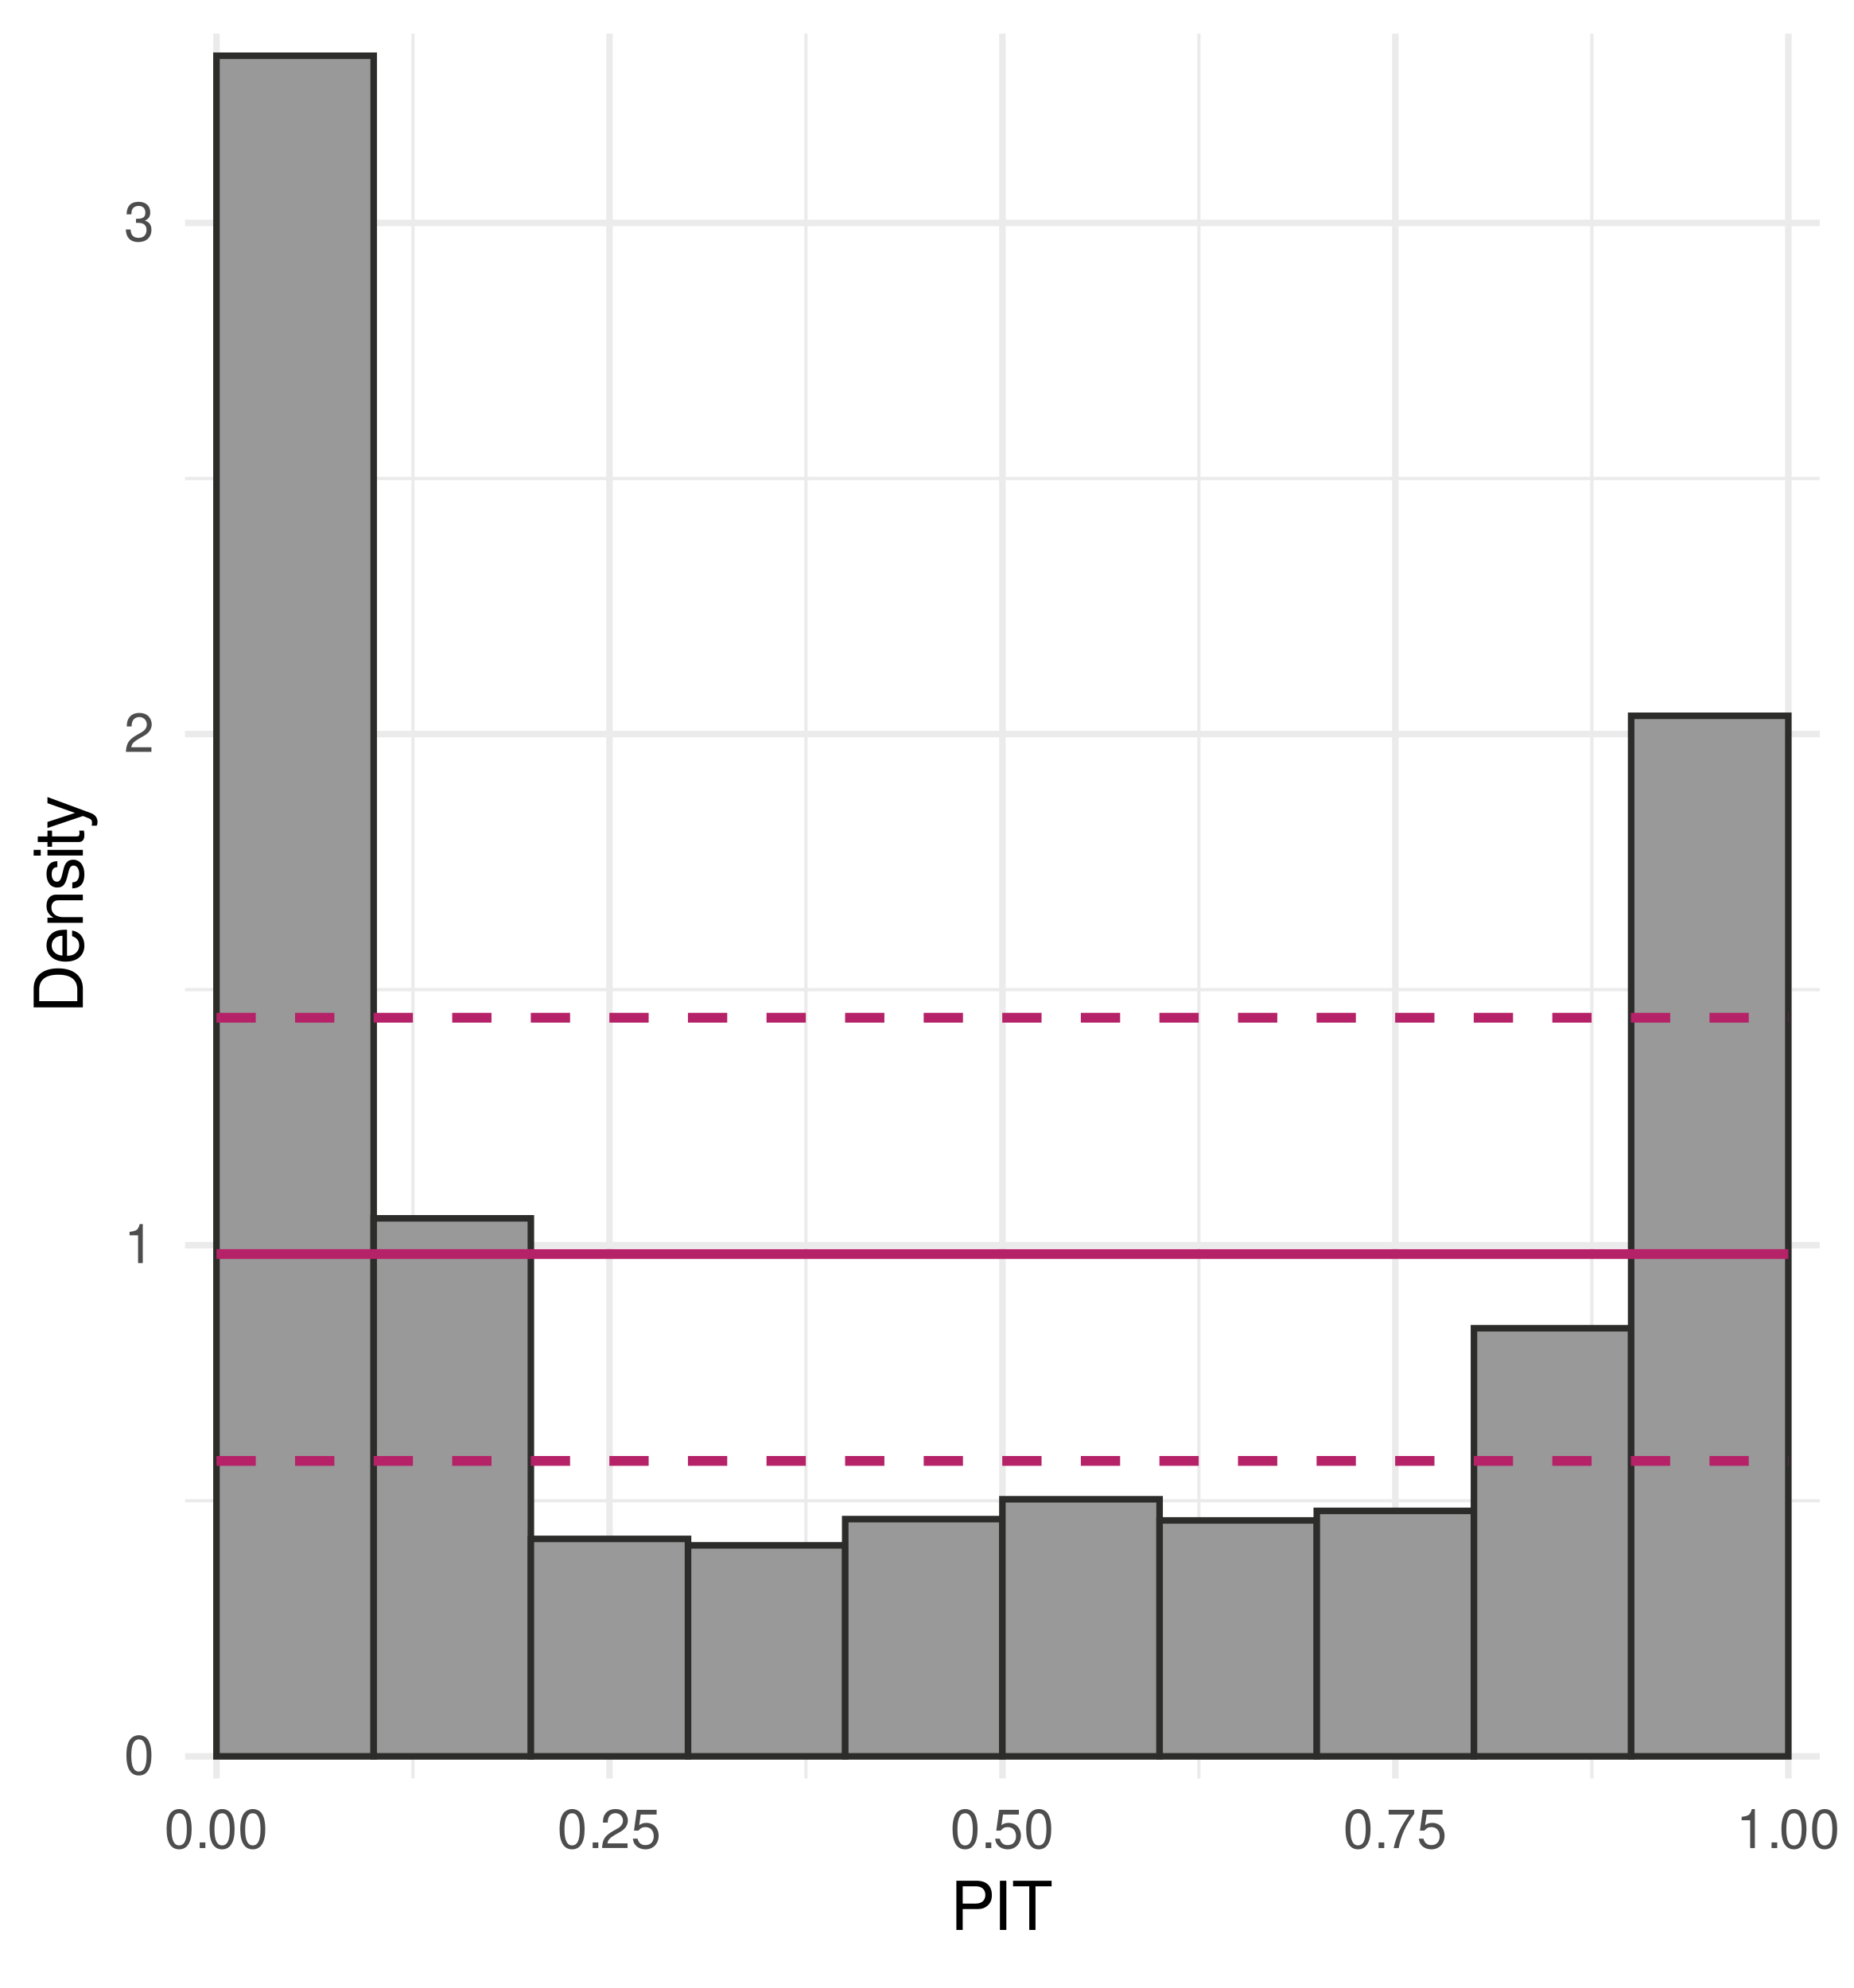
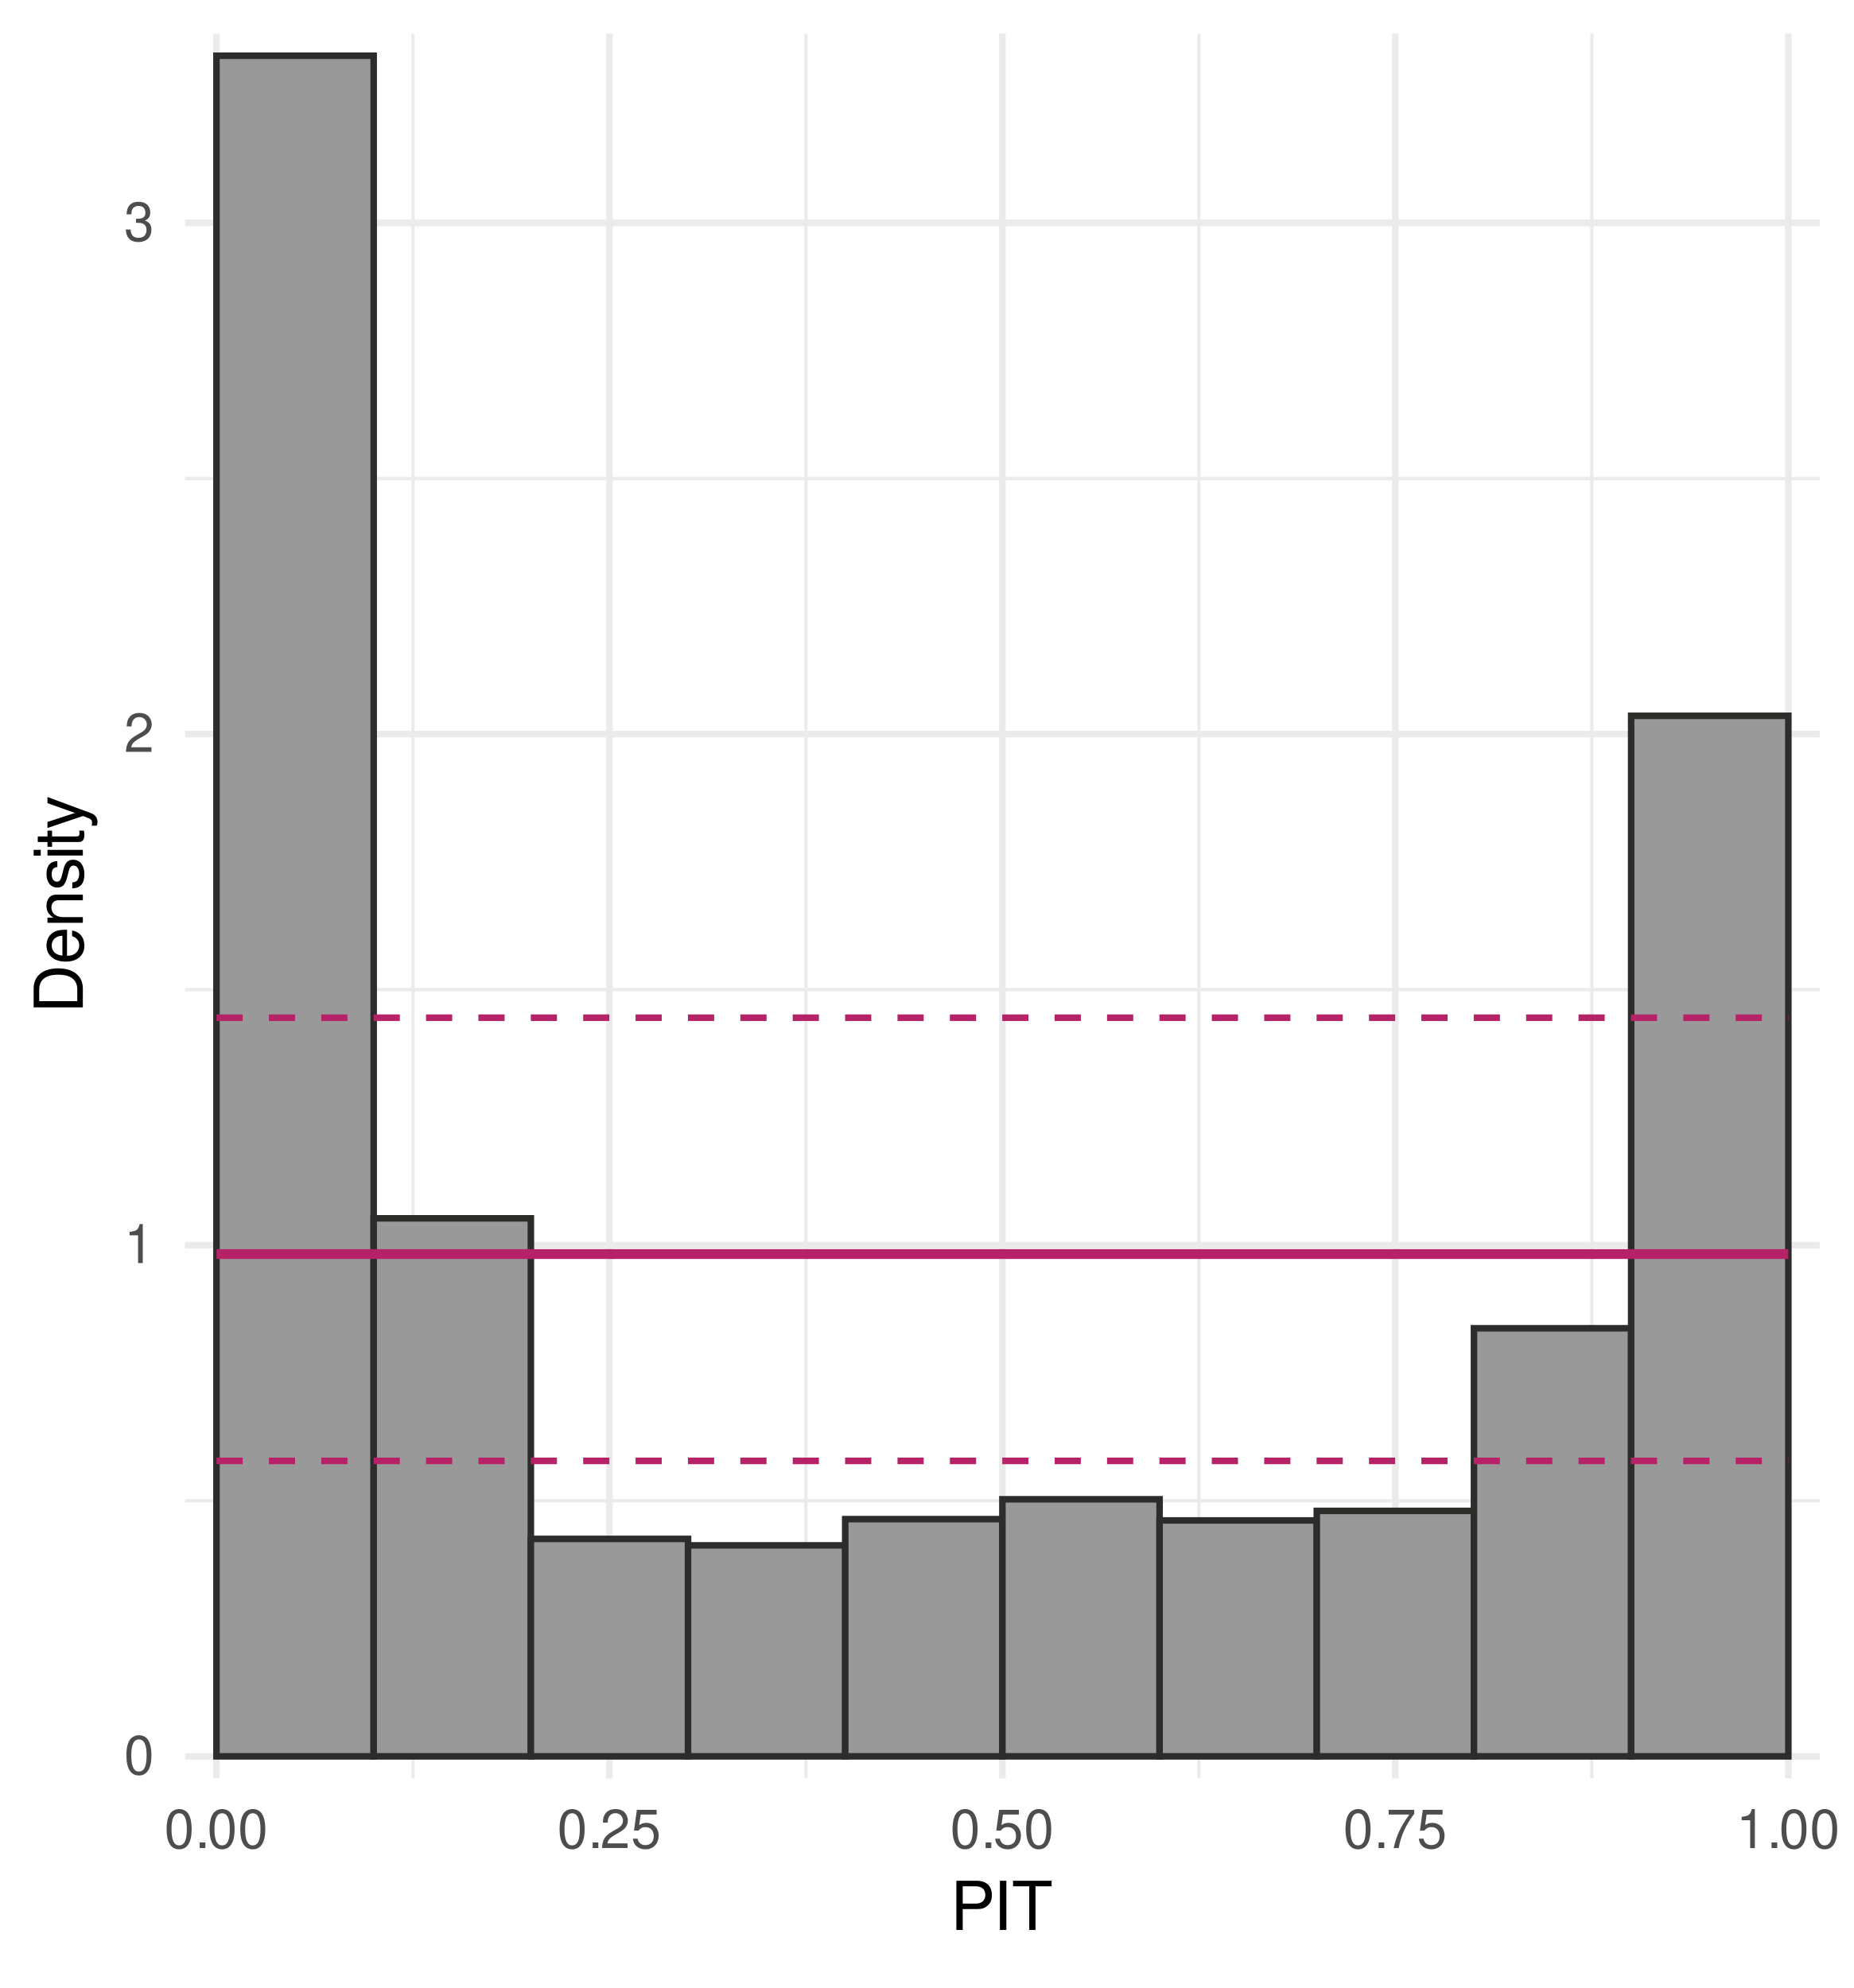
<svg xmlns="http://www.w3.org/2000/svg" xmlns:xlink="http://www.w3.org/1999/xlink" width="302pt" height="324pt" viewBox="0 0 302 324" version="1.1">
  <defs>
    <g>
      <symbol overflow="visible" id="glyph0-0">
        <path style="stroke:none;" d="" />
      </symbol>
      <symbol overflow="visible" id="glyph0-1">
        <path style="stroke:none;" d="M 2.422 -6.359 C 1.844 -6.359 1.312 -6.094 0.984 -5.672 C 0.578 -5.109 0.375 -4.25 0.375 -3.078 C 0.375 -0.938 1.078 0.203 2.422 0.203 C 3.734 0.203 4.453 -0.938 4.453 -3.031 C 4.453 -4.25 4.266 -5.078 3.859 -5.672 C 3.531 -6.109 3.016 -6.359 2.422 -6.359 Z M 2.422 -5.672 C 3.25 -5.672 3.672 -4.828 3.672 -3.094 C 3.672 -1.281 3.266 -0.438 2.406 -0.438 C 1.578 -0.438 1.172 -1.312 1.172 -3.062 C 1.172 -4.828 1.578 -5.672 2.422 -5.672 Z M 2.422 -5.672 " />
      </symbol>
      <symbol overflow="visible" id="glyph0-2">
        <path style="stroke:none;" d="M 2.281 -4.531 L 2.281 0 L 3.047 0 L 3.047 -6.359 L 2.547 -6.359 C 2.266 -5.391 2.094 -5.25 0.891 -5.094 L 0.891 -4.531 Z M 2.281 -4.531 " />
      </symbol>
      <symbol overflow="visible" id="glyph0-3">
        <path style="stroke:none;" d="M 4.453 -0.766 L 1.172 -0.766 C 1.25 -1.297 1.531 -1.625 2.297 -2.094 L 3.172 -2.594 C 4.047 -3.062 4.5 -3.719 4.5 -4.5 C 4.5 -5.031 4.281 -5.531 3.922 -5.875 C 3.547 -6.203 3.094 -6.359 2.5 -6.359 C 1.703 -6.359 1.125 -6.078 0.781 -5.531 C 0.547 -5.203 0.453 -4.797 0.438 -4.156 L 1.219 -4.156 C 1.234 -4.594 1.297 -4.844 1.406 -5.062 C 1.594 -5.438 2 -5.688 2.469 -5.688 C 3.172 -5.688 3.703 -5.172 3.703 -4.484 C 3.703 -3.969 3.406 -3.531 2.859 -3.219 L 2.047 -2.75 C 0.75 -2 0.375 -1.406 0.297 -0.016 L 4.453 -0.016 Z M 4.453 -0.766 " />
      </symbol>
      <symbol overflow="visible" id="glyph0-4">
        <path style="stroke:none;" d="M 1.938 -2.922 L 2.359 -2.922 C 3.203 -2.922 3.656 -2.531 3.656 -1.766 C 3.656 -0.969 3.172 -0.484 2.375 -0.484 C 1.516 -0.484 1.109 -0.922 1.062 -1.844 L 0.281 -1.844 C 0.312 -1.344 0.406 -1 0.547 -0.719 C 0.875 -0.109 1.484 0.203 2.344 0.203 C 3.625 0.203 4.453 -0.578 4.453 -1.781 C 4.453 -2.594 4.141 -3.031 3.391 -3.297 C 3.969 -3.531 4.266 -3.969 4.266 -4.609 C 4.266 -5.703 3.547 -6.359 2.359 -6.359 C 1.109 -6.359 0.438 -5.656 0.406 -4.312 L 1.188 -4.312 C 1.203 -4.703 1.234 -4.922 1.328 -5.109 C 1.5 -5.469 1.891 -5.688 2.375 -5.688 C 3.062 -5.688 3.469 -5.266 3.469 -4.578 C 3.469 -4.141 3.312 -3.859 2.969 -3.719 C 2.766 -3.625 2.484 -3.594 1.938 -3.578 Z M 1.938 -2.922 " />
      </symbol>
      <symbol overflow="visible" id="glyph0-5">
        <path style="stroke:none;" d="M 1.688 -0.922 L 0.766 -0.922 L 0.766 0 L 1.688 0 Z M 1.688 -0.922 " />
      </symbol>
      <symbol overflow="visible" id="glyph0-6">
        <path style="stroke:none;" d="M 4.188 -6.234 L 0.969 -6.234 L 0.5 -2.844 L 1.219 -2.844 C 1.578 -3.266 1.875 -3.422 2.359 -3.422 C 3.203 -3.422 3.719 -2.844 3.719 -1.922 C 3.719 -1.031 3.203 -0.484 2.359 -0.484 C 1.688 -0.484 1.266 -0.828 1.078 -1.531 L 0.312 -1.531 C 0.406 -1.016 0.5 -0.781 0.688 -0.547 C 1.031 -0.078 1.672 0.203 2.375 0.203 C 3.641 0.203 4.516 -0.719 4.516 -2.031 C 4.516 -3.266 3.688 -4.109 2.5 -4.109 C 2.062 -4.109 1.703 -4 1.344 -3.734 L 1.594 -5.469 L 4.188 -5.469 Z M 4.188 -6.234 " />
      </symbol>
      <symbol overflow="visible" id="glyph0-7">
        <path style="stroke:none;" d="M 4.578 -6.234 L 0.406 -6.234 L 0.406 -5.469 L 3.781 -5.469 C 2.281 -3.359 1.688 -2.047 1.219 0 L 2.047 0 C 2.391 -2 3.172 -3.719 4.578 -5.594 Z M 4.578 -6.234 " />
      </symbol>
      <symbol overflow="visible" id="glyph1-0">
        <path style="stroke:none;" d="" />
      </symbol>
      <symbol overflow="visible" id="glyph1-1">
        <path style="stroke:none;" d="M 2.031 -3.406 L 4.547 -3.406 C 5.172 -3.406 5.672 -3.594 6.094 -3.969 C 6.578 -4.406 6.781 -4.922 6.781 -5.672 C 6.781 -7.172 5.891 -8.016 4.312 -8.016 L 1 -8.016 L 1 0 L 2.031 0 Z M 2.031 -4.297 L 2.031 -7.109 L 4.156 -7.109 C 5.141 -7.109 5.719 -6.594 5.719 -5.703 C 5.719 -4.828 5.141 -4.297 4.156 -4.297 Z M 2.031 -4.297 " />
      </symbol>
      <symbol overflow="visible" id="glyph1-2">
        <path style="stroke:none;" d="M 2.141 -8.016 L 1.094 -8.016 L 1.094 0 L 2.141 0 Z M 2.141 -8.016 " />
      </symbol>
      <symbol overflow="visible" id="glyph1-3">
        <path style="stroke:none;" d="M 3.891 -7.109 L 6.516 -7.109 L 6.516 -8.016 L 0.234 -8.016 L 0.234 -7.109 L 2.875 -7.109 L 2.875 0 L 3.891 0 Z M 3.891 -7.109 " />
      </symbol>
      <symbol overflow="visible" id="glyph2-0">
        <path style="stroke:none;" d="" />
      </symbol>
      <symbol overflow="visible" id="glyph2-1">
        <path style="stroke:none;" d="M 0 -0.984 L 0 -4.062 C 0 -6.094 -1.516 -7.344 -4.016 -7.344 C -6.5 -7.344 -8.016 -6.109 -8.016 -4.062 L -8.016 -0.984 Z M -0.906 -2 L -7.109 -2 L -7.109 -3.891 C -7.109 -5.484 -6.047 -6.312 -4 -6.312 C -1.969 -6.312 -0.906 -5.484 -0.906 -3.891 Z M -0.906 -2 " />
      </symbol>
      <symbol overflow="visible" id="glyph2-2">
        <path style="stroke:none;" d="M -2.578 -5.641 C -3.453 -5.641 -3.984 -5.578 -4.406 -5.406 C -5.359 -5.031 -5.922 -4.156 -5.922 -3.078 C -5.922 -1.469 -4.703 -0.438 -2.812 -0.438 C -0.906 -0.438 0.25 -1.438 0.25 -3.062 C 0.25 -4.375 -0.5 -5.297 -1.75 -5.516 L -1.75 -4.594 C -0.984 -4.344 -0.594 -3.828 -0.594 -3.094 C -0.594 -2.516 -0.859 -2.016 -1.344 -1.703 C -1.672 -1.484 -2 -1.406 -2.578 -1.391 Z M -3.328 -1.422 C -4.391 -1.5 -5.078 -2.141 -5.078 -3.062 C -5.078 -4 -4.359 -4.656 -3.328 -4.656 Z M -3.328 -1.422 " />
      </symbol>
      <symbol overflow="visible" id="glyph2-3">
        <path style="stroke:none;" d="M -5.766 -0.766 L 0 -0.766 L 0 -1.688 L -3.172 -1.688 C -4.359 -1.688 -5.125 -2.312 -5.125 -3.25 C -5.125 -3.984 -4.688 -4.438 -4 -4.438 L 0 -4.438 L 0 -5.359 L -4.359 -5.359 C -5.312 -5.359 -5.922 -4.641 -5.922 -3.531 C -5.922 -2.672 -5.594 -2.125 -4.797 -1.609 L -5.766 -1.609 Z M -5.766 -0.766 " />
      </symbol>
      <symbol overflow="visible" id="glyph2-4">
        <path style="stroke:none;" d="M -4.156 -4.812 C -5.297 -4.812 -5.922 -4.062 -5.922 -2.734 C -5.922 -1.391 -5.234 -0.516 -4.172 -0.516 C -3.266 -0.516 -2.844 -0.984 -2.516 -2.344 L -2.297 -3.203 C -2.141 -3.844 -1.906 -4.094 -1.5 -4.094 C -0.953 -4.094 -0.594 -3.547 -0.594 -2.75 C -0.594 -2.25 -0.734 -1.844 -0.984 -1.609 C -1.141 -1.469 -1.312 -1.391 -1.719 -1.344 L -1.719 -0.375 C -0.391 -0.422 0.25 -1.172 0.25 -2.672 C 0.25 -4.125 -0.469 -5.047 -1.578 -5.047 C -2.438 -5.047 -2.906 -4.562 -3.172 -3.422 L -3.391 -2.547 C -3.562 -1.797 -3.812 -1.469 -4.219 -1.469 C -4.75 -1.469 -5.078 -1.953 -5.078 -2.688 C -5.078 -3.438 -4.766 -3.828 -4.156 -3.844 Z M -4.156 -4.812 " />
      </symbol>
      <symbol overflow="visible" id="glyph2-5">
        <path style="stroke:none;" d="M -5.766 -1.656 L -5.766 -0.734 L 0 -0.734 L 0 -1.656 Z M -8.016 -1.656 L -8.016 -0.719 L -6.859 -0.719 L -6.859 -1.656 Z M -8.016 -1.656 " />
      </symbol>
      <symbol overflow="visible" id="glyph2-6">
        <path style="stroke:none;" d="M -5.766 -2.797 L -5.766 -1.844 L -7.344 -1.844 L -7.344 -0.938 L -5.766 -0.938 L -5.766 -0.156 L -5.016 -0.156 L -5.016 -0.938 L -0.656 -0.938 C -0.062 -0.938 0.25 -1.328 0.25 -2.047 C 0.25 -2.281 0.234 -2.484 0.172 -2.797 L -0.594 -2.797 C -0.562 -2.656 -0.547 -2.547 -0.547 -2.359 C -0.547 -1.953 -0.656 -1.844 -1.062 -1.844 L -5.016 -1.844 L -5.016 -2.797 Z M -5.766 -2.797 " />
      </symbol>
      <symbol overflow="visible" id="glyph2-7">
        <path style="stroke:none;" d="M -5.766 -4.266 L -1.281 -2.672 L -5.766 -1.203 L -5.766 -0.219 L 0.016 -2.172 L 0.938 -1.812 C 1.344 -1.656 1.5 -1.469 1.5 -1.078 C 1.5 -0.922 1.469 -0.797 1.438 -0.594 L 2.25 -0.594 C 2.359 -0.781 2.391 -0.969 2.391 -1.203 C 2.391 -1.5 2.297 -1.828 2.125 -2.062 C 1.906 -2.359 1.672 -2.516 1.203 -2.688 L -5.766 -5.266 Z M -5.766 -4.266 " />
      </symbol>
    </g>
    <clipPath id="clip1">
      <path d="M 30.152 244 L 296.523 244 L 296.523 245 L 30.152 245 Z M 30.152 244 " />
    </clipPath>
    <clipPath id="clip2">
      <path d="M 30.152 161 L 296.523 161 L 296.523 162 L 30.152 162 Z M 30.152 161 " />
    </clipPath>
    <clipPath id="clip3">
      <path d="M 30.152 77 L 296.523 77 L 296.523 79 L 30.152 79 Z M 30.152 77 " />
    </clipPath>
    <clipPath id="clip4">
      <path d="M 67 5.48 L 68 5.48 L 68 289.852 L 67 289.852 Z M 67 5.48 " />
    </clipPath>
    <clipPath id="clip5">
      <path d="M 131 5.48 L 132 5.48 L 132 289.852 L 131 289.852 Z M 131 5.48 " />
    </clipPath>
    <clipPath id="clip6">
      <path d="M 195 5.48 L 196 5.48 L 196 289.852 L 195 289.852 Z M 195 5.48 " />
    </clipPath>
    <clipPath id="clip7">
      <path d="M 259 5.48 L 260 5.48 L 260 289.852 L 259 289.852 Z M 259 5.48 " />
    </clipPath>
    <clipPath id="clip8">
      <path d="M 30.152 285 L 296.523 285 L 296.523 287 L 30.152 287 Z M 30.152 285 " />
    </clipPath>
    <clipPath id="clip9">
      <path d="M 30.152 202 L 296.523 202 L 296.523 204 L 30.152 204 Z M 30.152 202 " />
    </clipPath>
    <clipPath id="clip10">
      <path d="M 30.152 119 L 296.523 119 L 296.523 121 L 30.152 121 Z M 30.152 119 " />
    </clipPath>
    <clipPath id="clip11">
      <path d="M 30.152 35 L 296.523 35 L 296.523 37 L 30.152 37 Z M 30.152 35 " />
    </clipPath>
    <clipPath id="clip12">
      <path d="M 34 5.48 L 36 5.48 L 36 289.852 L 34 289.852 Z M 34 5.48 " />
    </clipPath>
    <clipPath id="clip13">
      <path d="M 98 5.48 L 100 5.48 L 100 289.852 L 98 289.852 Z M 98 5.48 " />
    </clipPath>
    <clipPath id="clip14">
      <path d="M 162 5.48 L 164 5.48 L 164 289.852 L 162 289.852 Z M 162 5.48 " />
    </clipPath>
    <clipPath id="clip15">
      <path d="M 226 5.48 L 228 5.48 L 228 289.852 L 226 289.852 Z M 226 5.48 " />
    </clipPath>
    <clipPath id="clip16">
      <path d="M 290 5.48 L 292 5.48 L 292 289.852 L 290 289.852 Z M 290 5.48 " />
    </clipPath>
  </defs>
-   <g id="surface17">
+   <g id="surface59">
    <rect x="0" y="0" width="302" height="324" style="fill:rgb(100%,100%,100%);fill-opacity:1;stroke:none;" />
    <g clip-path="url(#clip1)" clip-rule="nonzero">
      <path style="fill:none;stroke-width:0.533;stroke-linecap:butt;stroke-linejoin:round;stroke:rgb(92.157%,92.157%,92.157%);stroke-opacity:1;stroke-miterlimit:10;" d="M 30.152 244.594 L 296.52 244.594 " />
    </g>
    <g clip-path="url(#clip2)" clip-rule="nonzero">
      <path style="fill:none;stroke-width:0.533;stroke-linecap:butt;stroke-linejoin:round;stroke:rgb(92.157%,92.157%,92.157%);stroke-opacity:1;stroke-miterlimit:10;" d="M 30.152 161.289 L 296.52 161.289 " />
    </g>
    <g clip-path="url(#clip3)" clip-rule="nonzero">
      <path style="fill:none;stroke-width:0.533;stroke-linecap:butt;stroke-linejoin:round;stroke:rgb(92.157%,92.157%,92.157%);stroke-opacity:1;stroke-miterlimit:10;" d="M 30.152 77.984 L 296.52 77.984 " />
    </g>
    <g clip-path="url(#clip4)" clip-rule="nonzero">
      <path style="fill:none;stroke-width:0.533;stroke-linecap:butt;stroke-linejoin:round;stroke:rgb(92.157%,92.157%,92.157%);stroke-opacity:1;stroke-miterlimit:10;" d="M 67.289 289.848 L 67.289 5.48 " />
    </g>
    <g clip-path="url(#clip5)" clip-rule="nonzero">
      <path style="fill:none;stroke-width:0.533;stroke-linecap:butt;stroke-linejoin:round;stroke:rgb(92.157%,92.157%,92.157%);stroke-opacity:1;stroke-miterlimit:10;" d="M 131.32 289.848 L 131.32 5.48 " />
    </g>
    <g clip-path="url(#clip6)" clip-rule="nonzero">
      <path style="fill:none;stroke-width:0.533;stroke-linecap:butt;stroke-linejoin:round;stroke:rgb(92.157%,92.157%,92.157%);stroke-opacity:1;stroke-miterlimit:10;" d="M 195.352 289.848 L 195.352 5.48 " />
    </g>
    <g clip-path="url(#clip7)" clip-rule="nonzero">
      <path style="fill:none;stroke-width:0.533;stroke-linecap:butt;stroke-linejoin:round;stroke:rgb(92.157%,92.157%,92.157%);stroke-opacity:1;stroke-miterlimit:10;" d="M 259.383 289.848 L 259.383 5.48 " />
    </g>
    <g clip-path="url(#clip8)" clip-rule="nonzero">
      <path style="fill:none;stroke-width:1.067;stroke-linecap:butt;stroke-linejoin:round;stroke:rgb(92.157%,92.157%,92.157%);stroke-opacity:1;stroke-miterlimit:10;" d="M 30.152 286.246 L 296.52 286.246 " />
    </g>
    <g clip-path="url(#clip9)" clip-rule="nonzero">
      <path style="fill:none;stroke-width:1.067;stroke-linecap:butt;stroke-linejoin:round;stroke:rgb(92.157%,92.157%,92.157%);stroke-opacity:1;stroke-miterlimit:10;" d="M 30.152 202.941 L 296.52 202.941 " />
    </g>
    <g clip-path="url(#clip10)" clip-rule="nonzero">
      <path style="fill:none;stroke-width:1.067;stroke-linecap:butt;stroke-linejoin:round;stroke:rgb(92.157%,92.157%,92.157%);stroke-opacity:1;stroke-miterlimit:10;" d="M 30.152 119.637 L 296.52 119.637 " />
    </g>
    <g clip-path="url(#clip11)" clip-rule="nonzero">
      <path style="fill:none;stroke-width:1.067;stroke-linecap:butt;stroke-linejoin:round;stroke:rgb(92.157%,92.157%,92.157%);stroke-opacity:1;stroke-miterlimit:10;" d="M 30.152 36.332 L 296.52 36.332 " />
    </g>
    <g clip-path="url(#clip12)" clip-rule="nonzero">
      <path style="fill:none;stroke-width:1.067;stroke-linecap:butt;stroke-linejoin:round;stroke:rgb(92.157%,92.157%,92.157%);stroke-opacity:1;stroke-miterlimit:10;" d="M 35.273 289.848 L 35.273 5.48 " />
    </g>
    <g clip-path="url(#clip13)" clip-rule="nonzero">
      <path style="fill:none;stroke-width:1.067;stroke-linecap:butt;stroke-linejoin:round;stroke:rgb(92.157%,92.157%,92.157%);stroke-opacity:1;stroke-miterlimit:10;" d="M 99.305 289.848 L 99.305 5.48 " />
    </g>
    <g clip-path="url(#clip14)" clip-rule="nonzero">
      <path style="fill:none;stroke-width:1.067;stroke-linecap:butt;stroke-linejoin:round;stroke:rgb(92.157%,92.157%,92.157%);stroke-opacity:1;stroke-miterlimit:10;" d="M 163.336 289.848 L 163.336 5.48 " />
    </g>
    <g clip-path="url(#clip15)" clip-rule="nonzero">
      <path style="fill:none;stroke-width:1.067;stroke-linecap:butt;stroke-linejoin:round;stroke:rgb(92.157%,92.157%,92.157%);stroke-opacity:1;stroke-miterlimit:10;" d="M 227.367 289.848 L 227.367 5.48 " />
    </g>
    <g clip-path="url(#clip16)" clip-rule="nonzero">
      <path style="fill:none;stroke-width:1.067;stroke-linecap:butt;stroke-linejoin:round;stroke:rgb(92.157%,92.157%,92.157%);stroke-opacity:1;stroke-miterlimit:10;" d="M 291.398 289.848 L 291.398 5.48 " />
    </g>
-     <path style="fill-rule:nonzero;fill:rgb(60%,60%,60%);fill-opacity:1;stroke-width:1.067;stroke-linecap:square;stroke-linejoin:miter;stroke:rgb(17.255%,17.255%,16.863%);stroke-opacity:1;stroke-miterlimit:10;" d="M 35.273 286.246 L 60.887 286.246 L 60.887 9.086 L 35.273 9.086 Z M 35.273 286.246 " />
-     <path style="fill-rule:nonzero;fill:rgb(60%,60%,60%);fill-opacity:1;stroke-width:1.067;stroke-linecap:square;stroke-linejoin:miter;stroke:rgb(17.255%,17.255%,16.863%);stroke-opacity:1;stroke-miterlimit:10;" d="M 60.887 286.246 L 86.5 286.246 L 86.5 198.562 L 60.887 198.562 Z M 60.887 286.246 " />
-     <path style="fill-rule:nonzero;fill:rgb(60%,60%,60%);fill-opacity:1;stroke-width:1.067;stroke-linecap:square;stroke-linejoin:miter;stroke:rgb(17.255%,17.255%,16.863%);stroke-opacity:1;stroke-miterlimit:10;" d="M 86.5 286.246 L 112.113 286.246 L 112.113 250.805 L 86.5 250.805 Z M 86.5 286.246 " />
-     <path style="fill-rule:nonzero;fill:rgb(60%,60%,60%);fill-opacity:1;stroke-width:1.067;stroke-linecap:square;stroke-linejoin:miter;stroke:rgb(17.255%,17.255%,16.863%);stroke-opacity:1;stroke-miterlimit:10;" d="M 112.109 286.246 L 137.723 286.246 L 137.723 251.859 L 112.109 251.859 Z M 112.109 286.246 " />
-     <path style="fill-rule:nonzero;fill:rgb(60%,60%,60%);fill-opacity:1;stroke-width:1.067;stroke-linecap:square;stroke-linejoin:miter;stroke:rgb(17.255%,17.255%,16.863%);stroke-opacity:1;stroke-miterlimit:10;" d="M 137.723 286.246 L 163.336 286.246 L 163.336 247.582 L 137.723 247.582 Z M 137.723 286.246 " />
-     <path style="fill-rule:nonzero;fill:rgb(60%,60%,60%);fill-opacity:1;stroke-width:1.067;stroke-linecap:square;stroke-linejoin:miter;stroke:rgb(17.255%,17.255%,16.863%);stroke-opacity:1;stroke-miterlimit:10;" d="M 163.336 286.246 L 188.949 286.246 L 188.949 244.348 L 163.336 244.348 Z M 163.336 286.246 " />
-     <path style="fill-rule:nonzero;fill:rgb(60%,60%,60%);fill-opacity:1;stroke-width:1.067;stroke-linecap:square;stroke-linejoin:miter;stroke:rgb(17.255%,17.255%,16.863%);stroke-opacity:1;stroke-miterlimit:10;" d="M 188.949 286.246 L 214.562 286.246 L 214.562 247.797 L 188.949 247.797 Z M 188.949 286.246 " />
-     <path style="fill-rule:nonzero;fill:rgb(60%,60%,60%);fill-opacity:1;stroke-width:1.067;stroke-linecap:square;stroke-linejoin:miter;stroke:rgb(17.255%,17.255%,16.863%);stroke-opacity:1;stroke-miterlimit:10;" d="M 214.562 286.246 L 240.176 286.246 L 240.176 246.242 L 214.562 246.242 Z M 214.562 286.246 " />
-     <path style="fill-rule:nonzero;fill:rgb(60%,60%,60%);fill-opacity:1;stroke-width:1.067;stroke-linecap:square;stroke-linejoin:miter;stroke:rgb(17.255%,17.255%,16.863%);stroke-opacity:1;stroke-miterlimit:10;" d="M 240.172 286.246 L 265.785 286.246 L 265.785 216.477 L 240.172 216.477 Z M 240.172 286.246 " />
-     <path style="fill-rule:nonzero;fill:rgb(60%,60%,60%);fill-opacity:1;stroke-width:1.067;stroke-linecap:square;stroke-linejoin:miter;stroke:rgb(17.255%,17.255%,16.863%);stroke-opacity:1;stroke-miterlimit:10;" d="M 265.785 286.246 L 291.398 286.246 L 291.398 116.66 L 265.785 116.66 Z M 265.785 286.246 " />
-     <path style="fill:none;stroke-width:1.6;stroke-linecap:butt;stroke-linejoin:round;stroke:rgb(70.98%,13.333%,40.392%);stroke-opacity:1;stroke-dasharray:6.402,6.402;stroke-miterlimit:10;" d="M 35.273 238.094 L 291.398 238.094 " />
-     <path style="fill:none;stroke-width:1.6;stroke-linecap:butt;stroke-linejoin:round;stroke:rgb(70.98%,13.333%,40.392%);stroke-opacity:1;stroke-dasharray:6.402,6.402;stroke-miterlimit:10;" d="M 35.273 165.863 L 291.398 165.863 " />
+     <path style="fill-rule:nonzero;fill:rgb(60%,60%,60%);fill-opacity:1;stroke-width:1.067;stroke-linecap:butt;stroke-linejoin:miter;stroke:rgb(17.255%,17.255%,16.863%);stroke-opacity:1;stroke-miterlimit:10;" d="M 35.273 286.246 L 60.887 286.246 L 60.887 9.086 L 35.273 9.086 Z M 35.273 286.246 " />
+     <path style="fill-rule:nonzero;fill:rgb(60%,60%,60%);fill-opacity:1;stroke-width:1.067;stroke-linecap:butt;stroke-linejoin:miter;stroke:rgb(17.255%,17.255%,16.863%);stroke-opacity:1;stroke-miterlimit:10;" d="M 60.887 286.246 L 86.5 286.246 L 86.5 198.562 L 60.887 198.562 Z M 60.887 286.246 " />
+     <path style="fill-rule:nonzero;fill:rgb(60%,60%,60%);fill-opacity:1;stroke-width:1.067;stroke-linecap:butt;stroke-linejoin:miter;stroke:rgb(17.255%,17.255%,16.863%);stroke-opacity:1;stroke-miterlimit:10;" d="M 86.5 286.246 L 112.113 286.246 L 112.113 250.805 L 86.5 250.805 Z M 86.5 286.246 " />
+     <path style="fill-rule:nonzero;fill:rgb(60%,60%,60%);fill-opacity:1;stroke-width:1.067;stroke-linecap:butt;stroke-linejoin:miter;stroke:rgb(17.255%,17.255%,16.863%);stroke-opacity:1;stroke-miterlimit:10;" d="M 112.109 286.246 L 137.723 286.246 L 137.723 251.859 L 112.109 251.859 Z M 112.109 286.246 " />
+     <path style="fill-rule:nonzero;fill:rgb(60%,60%,60%);fill-opacity:1;stroke-width:1.067;stroke-linecap:butt;stroke-linejoin:miter;stroke:rgb(17.255%,17.255%,16.863%);stroke-opacity:1;stroke-miterlimit:10;" d="M 137.723 286.246 L 163.336 286.246 L 163.336 247.582 L 137.723 247.582 Z M 137.723 286.246 " />
+     <path style="fill-rule:nonzero;fill:rgb(60%,60%,60%);fill-opacity:1;stroke-width:1.067;stroke-linecap:butt;stroke-linejoin:miter;stroke:rgb(17.255%,17.255%,16.863%);stroke-opacity:1;stroke-miterlimit:10;" d="M 163.336 286.246 L 188.949 286.246 L 188.949 244.348 L 163.336 244.348 Z M 163.336 286.246 " />
+     <path style="fill-rule:nonzero;fill:rgb(60%,60%,60%);fill-opacity:1;stroke-width:1.067;stroke-linecap:butt;stroke-linejoin:miter;stroke:rgb(17.255%,17.255%,16.863%);stroke-opacity:1;stroke-miterlimit:10;" d="M 188.949 286.246 L 214.562 286.246 L 214.562 247.797 L 188.949 247.797 Z M 188.949 286.246 " />
+     <path style="fill-rule:nonzero;fill:rgb(60%,60%,60%);fill-opacity:1;stroke-width:1.067;stroke-linecap:butt;stroke-linejoin:miter;stroke:rgb(17.255%,17.255%,16.863%);stroke-opacity:1;stroke-miterlimit:10;" d="M 214.562 286.246 L 240.176 286.246 L 240.176 246.242 L 214.562 246.242 Z M 214.562 286.246 " />
+     <path style="fill-rule:nonzero;fill:rgb(60%,60%,60%);fill-opacity:1;stroke-width:1.067;stroke-linecap:butt;stroke-linejoin:miter;stroke:rgb(17.255%,17.255%,16.863%);stroke-opacity:1;stroke-miterlimit:10;" d="M 240.172 286.246 L 265.785 286.246 L 265.785 216.477 L 240.172 216.477 Z M 240.172 286.246 " />
+     <path style="fill-rule:nonzero;fill:rgb(60%,60%,60%);fill-opacity:1;stroke-width:1.067;stroke-linecap:butt;stroke-linejoin:miter;stroke:rgb(17.255%,17.255%,16.863%);stroke-opacity:1;stroke-miterlimit:10;" d="M 265.785 286.246 L 291.398 286.246 L 291.398 116.66 L 265.785 116.66 Z M 265.785 286.246 " />
+     <path style="fill:none;stroke-width:1.067;stroke-linecap:butt;stroke-linejoin:round;stroke:rgb(70.98%,13.333%,40.392%);stroke-opacity:1;stroke-dasharray:4.268,4.268;stroke-miterlimit:10;" d="M 35.273 238.094 L 291.398 238.094 " />
+     <path style="fill:none;stroke-width:1.067;stroke-linecap:butt;stroke-linejoin:round;stroke:rgb(70.98%,13.333%,40.392%);stroke-opacity:1;stroke-dasharray:4.268,4.268;stroke-miterlimit:10;" d="M 35.273 165.863 L 291.398 165.863 " />
    <path style="fill:none;stroke-width:1.6;stroke-linecap:butt;stroke-linejoin:round;stroke:rgb(70.98%,13.333%,40.392%);stroke-opacity:1;stroke-miterlimit:10;" d="M 35.273 204.387 L 291.398 204.387 " />
    <g style="fill:rgb(30.196%,30.196%,30.196%);fill-opacity:1;">
      <use xlink:href="#glyph0-1" x="20.219" y="289.161" />
    </g>
    <g style="fill:rgb(30.196%,30.196%,30.196%);fill-opacity:1;">
      <use xlink:href="#glyph0-2" x="20.219" y="205.856" />
    </g>
    <g style="fill:rgb(30.196%,30.196%,30.196%);fill-opacity:1;">
      <use xlink:href="#glyph0-3" x="20.219" y="122.552" />
    </g>
    <g style="fill:rgb(30.196%,30.196%,30.196%);fill-opacity:1;">
      <use xlink:href="#glyph0-4" x="20.219" y="39.247" />
    </g>
    <g style="fill:rgb(30.196%,30.196%,30.196%);fill-opacity:1;">
      <use xlink:href="#glyph0-1" x="26.773" y="301.196" />
      <use xlink:href="#glyph0-5" x="31.773" y="301.196" />
      <use xlink:href="#glyph0-1" x="33.773" y="301.196" />
      <use xlink:href="#glyph0-1" x="38.773" y="301.196" />
    </g>
    <g style="fill:rgb(30.196%,30.196%,30.196%);fill-opacity:1;">
      <use xlink:href="#glyph0-1" x="90.805" y="301.196" />
      <use xlink:href="#glyph0-5" x="95.805" y="301.196" />
      <use xlink:href="#glyph0-3" x="97.805" y="301.196" />
      <use xlink:href="#glyph0-6" x="102.805" y="301.196" />
    </g>
    <g style="fill:rgb(30.196%,30.196%,30.196%);fill-opacity:1;">
      <use xlink:href="#glyph0-1" x="154.836" y="301.196" />
      <use xlink:href="#glyph0-5" x="159.836" y="301.196" />
      <use xlink:href="#glyph0-6" x="161.836" y="301.196" />
      <use xlink:href="#glyph0-1" x="166.836" y="301.196" />
    </g>
    <g style="fill:rgb(30.196%,30.196%,30.196%);fill-opacity:1;">
      <use xlink:href="#glyph0-1" x="218.867" y="301.196" />
      <use xlink:href="#glyph0-5" x="223.867" y="301.196" />
      <use xlink:href="#glyph0-7" x="225.867" y="301.196" />
      <use xlink:href="#glyph0-6" x="230.867" y="301.196" />
    </g>
    <g style="fill:rgb(30.196%,30.196%,30.196%);fill-opacity:1;">
      <use xlink:href="#glyph0-2" x="282.898" y="301.196" />
      <use xlink:href="#glyph0-5" x="287.898" y="301.196" />
      <use xlink:href="#glyph0-1" x="289.898" y="301.196" />
      <use xlink:href="#glyph0-1" x="294.898" y="301.196" />
    </g>
    <g style="fill:rgb(0%,0%,0%);fill-opacity:1;">
      <use xlink:href="#glyph1-1" x="154.836" y="314.538" />
      <use xlink:href="#glyph1-2" x="161.836" y="314.538" />
      <use xlink:href="#glyph1-3" x="164.836" y="314.538" />
    </g>
    <g style="fill:rgb(0%,0%,0%);fill-opacity:1;">
      <use xlink:href="#glyph2-1" x="13.499" y="165.164" />
      <use xlink:href="#glyph2-2" x="13.499" y="157.164" />
      <use xlink:href="#glyph2-3" x="13.499" y="151.164" />
      <use xlink:href="#glyph2-4" x="13.499" y="145.164" />
      <use xlink:href="#glyph2-5" x="13.499" y="140.164" />
      <use xlink:href="#glyph2-6" x="13.499" y="138.164" />
      <use xlink:href="#glyph2-7" x="13.499" y="135.164" />
    </g>
  </g>
</svg>
